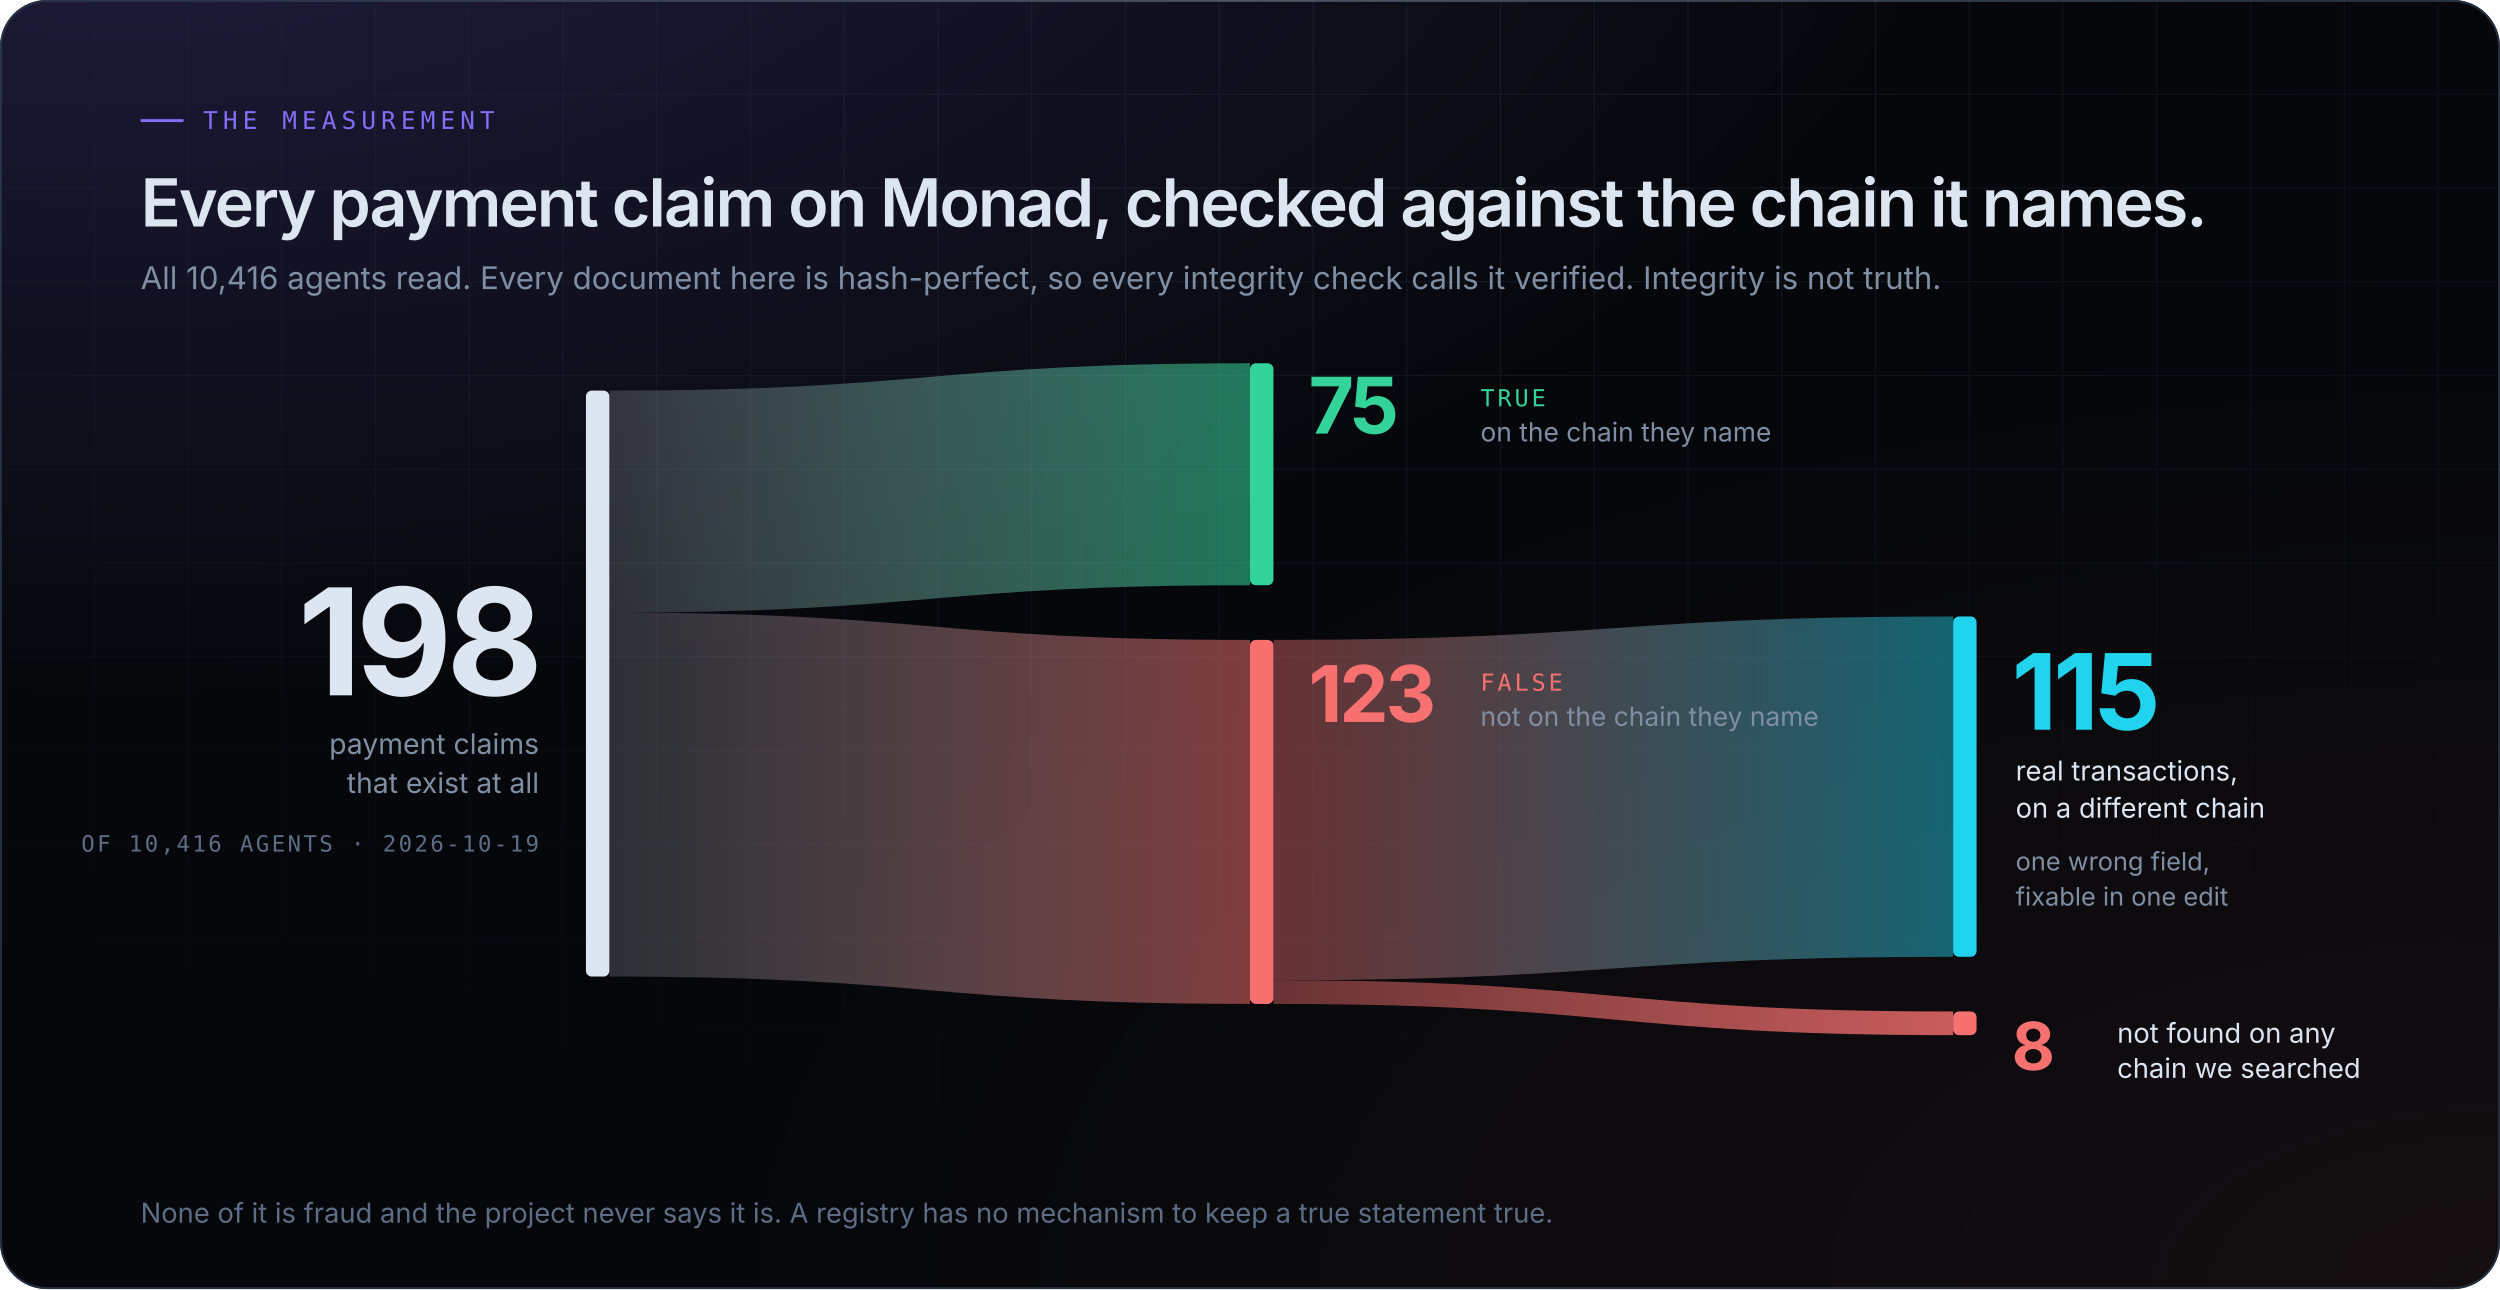
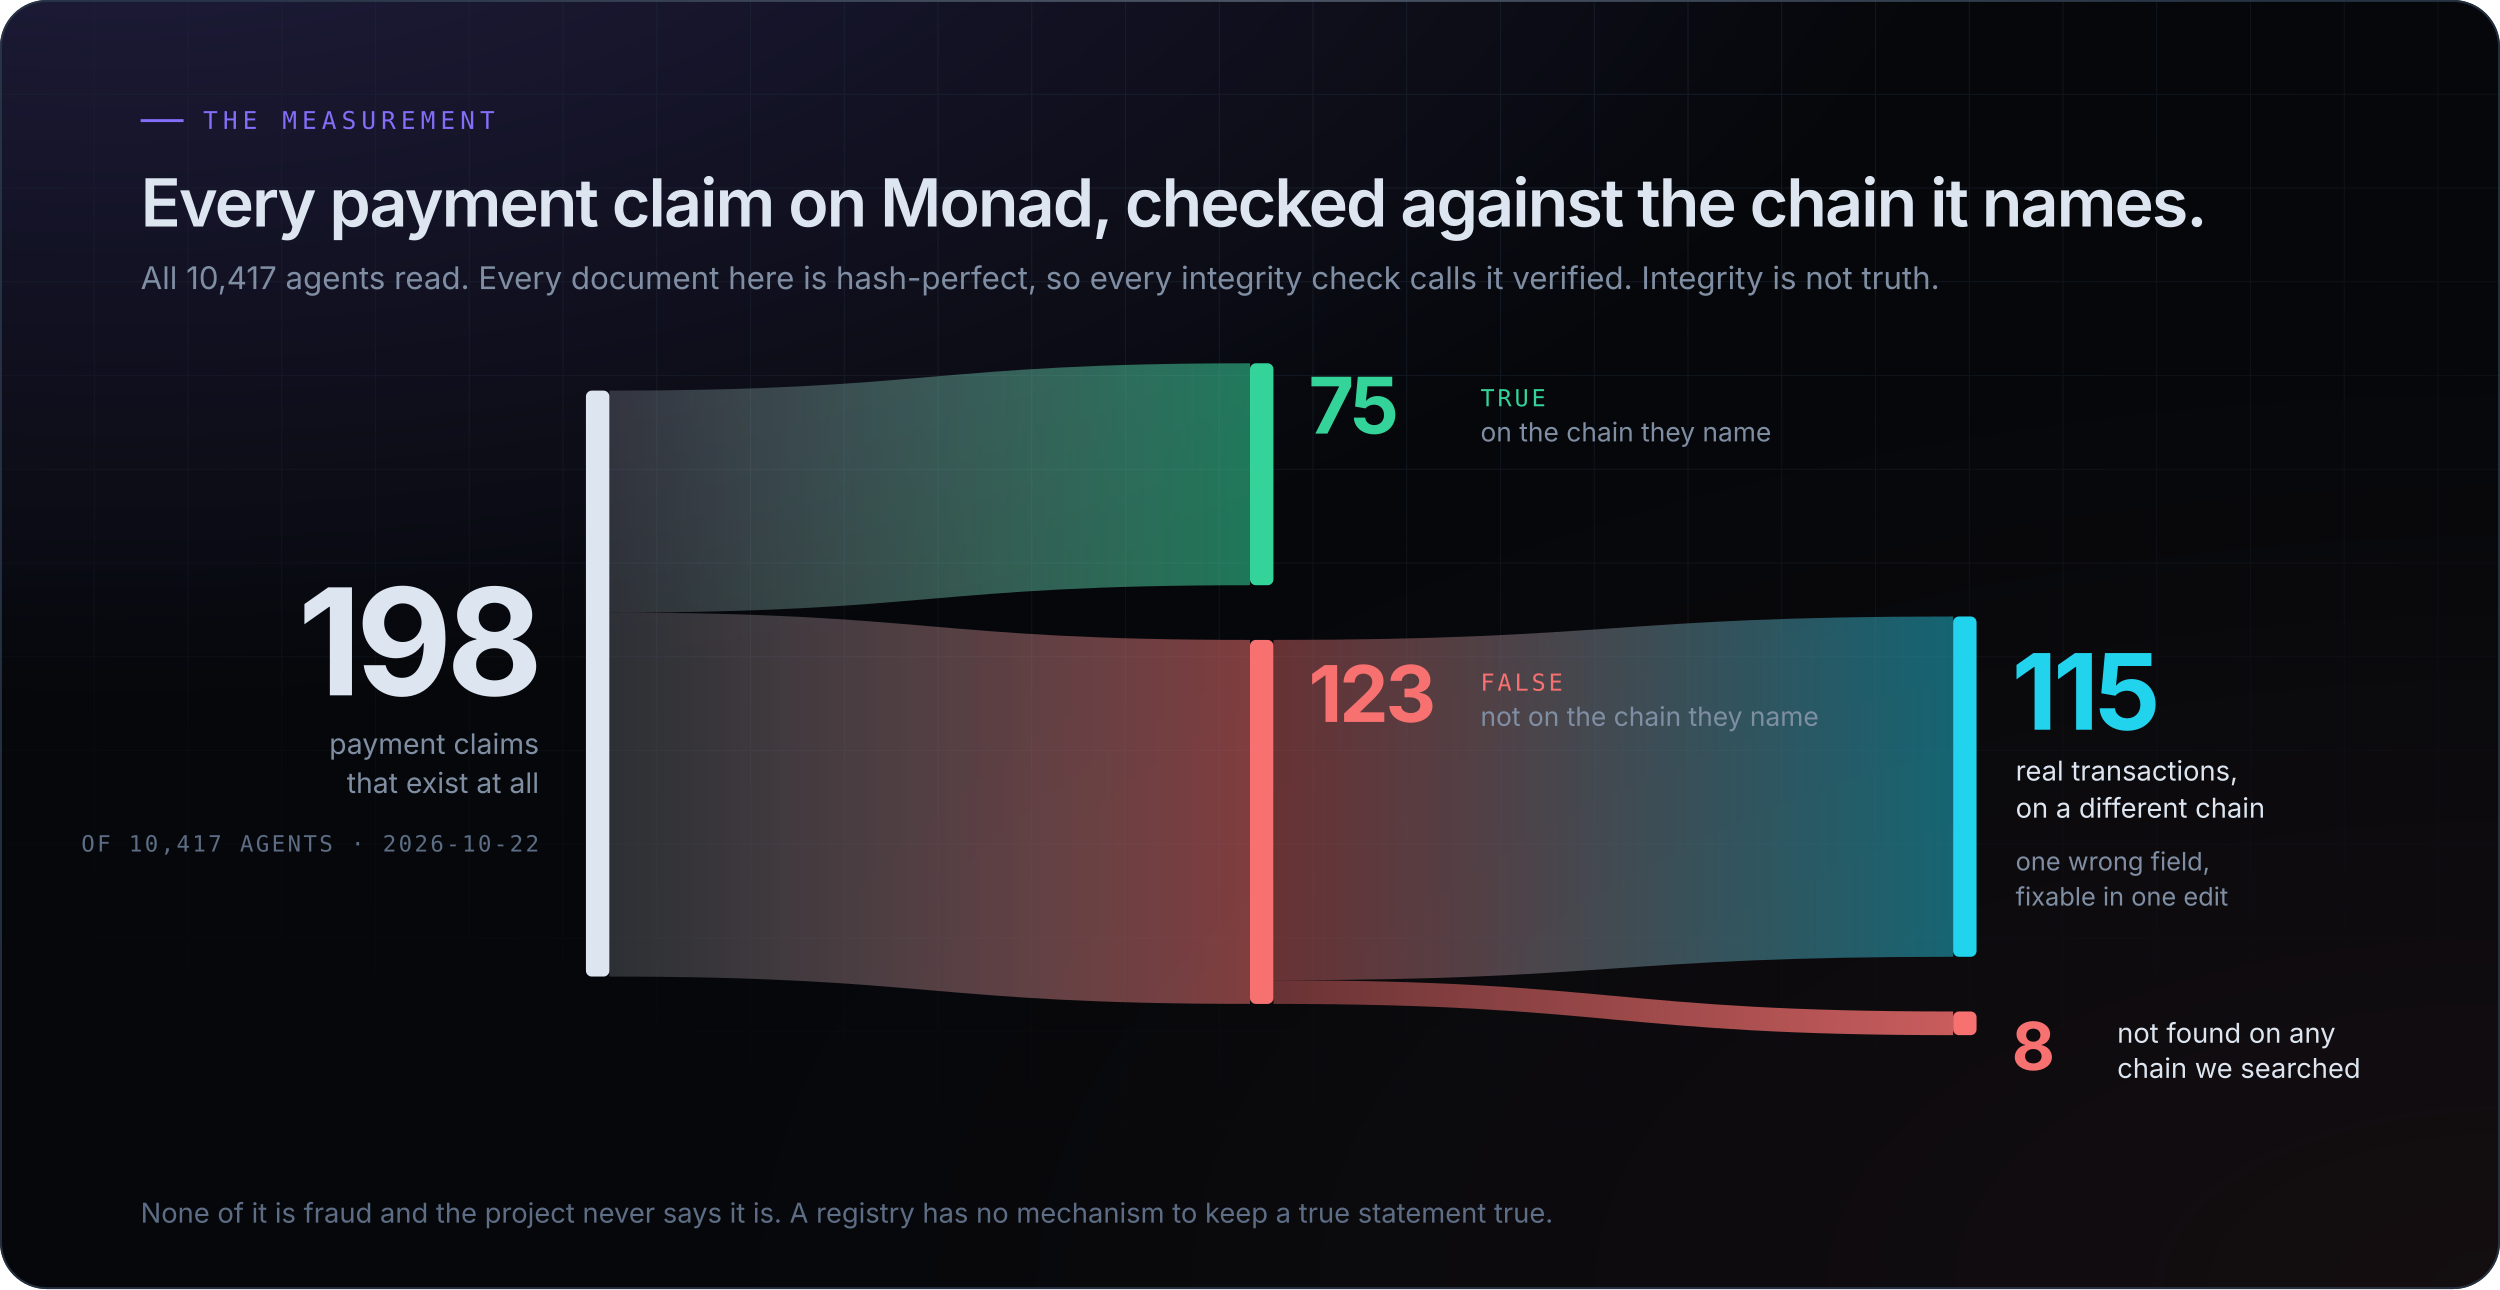
- <svg xmlns="http://www.w3.org/2000/svg" width="1280" height="660" viewBox="0 0 1280 660" role="img" aria-label="198 payment claims (2026-10-19): 75 on the chain they name, 123 not. Of those 123, 115 are real transactions on a different chain and 8 were not found on any chain we searched.">
+ <svg xmlns="http://www.w3.org/2000/svg" width="1280" height="660" viewBox="0 0 1280 660" role="img" aria-label="198 payment claims (2026-10-22): 75 on the chain they name, 123 not. Of those 123, 115 are real transactions on a different chain and 8 were not found on any chain we searched.">
  <style>
.sans{font-family:'Space Grotesk','Inter',-apple-system,BlinkMacSystemFont,'Segoe UI',Helvetica,Arial,sans-serif}
.body{font-family:'Inter',-apple-system,BlinkMacSystemFont,'Segoe UI',Helvetica,Arial,sans-serif}
.mono{font-family:'JetBrains Mono',ui-monospace,SFMono-Regular,Menlo,Consolas,monospace}
.in{animation:in .9s cubic-bezier(.16,1,.3,1) backwards;animation-delay:var(--d,0s)}
@keyframes in{from{opacity:0;transform:translateY(10px)}}
@keyframes spin{to{transform:rotate(360deg)}}

.bd{animation:rv 1.6s cubic-bezier(.16,1,.3,1) backwards}
@keyframes rv{from{clip-path:inset(0 100% 0 0)}to{clip-path:inset(0 0 0 0)}}
.nd{animation:gr .8s cubic-bezier(.16,1,.3,1) backwards}
@keyframes gr{from{transform:scaleY(0)}}
.nd{transform-box:fill-box;transform-origin:center}

@media (prefers-reduced-motion:reduce){
  *{animation:none!important}
  .rm-hide{opacity:0!important}
}
</style>
  <defs>
    <radialGradient id="g0" cx="0.05" cy="-0.2" r=".75">
      <stop offset="0" stop-color="#836ef9" stop-opacity="0.240" />
      <stop offset="1" stop-color="#836ef9" stop-opacity="0" />
    </radialGradient>
    <radialGradient id="g1" cx="1.0" cy="1.0" r=".75">
      <stop offset="0" stop-color="#f87171" stop-opacity="0.060" />
      <stop offset="1" stop-color="#f87171" stop-opacity="0" />
    </radialGradient>
    <pattern id="grid" width="48" height="48" patternUnits="userSpaceOnUse">
      <path d="M48 0H0V48" fill="none" stroke="#1d2836" stroke-width="1" />
    </pattern>
    <radialGradient id="gridmask-g" cx=".5" cy="0" r=".9">
      <stop offset=".2" stop-color="#fff" stop-opacity="0.55" />
      <stop offset="1" stop-color="#fff" stop-opacity="0" />
    </radialGradient>
    <mask id="gridmask">
      <rect width="1280" height="660" fill="url(#gridmask-g)" />
    </mask>
    <linearGradient id="edge" x1="0" x2="1">
      <stop offset="0" stop-color="#ffffff" stop-opacity="0" />
      <stop offset=".5" stop-color="#ffffff" stop-opacity="0.16" />
      <stop offset="1" stop-color="#ffffff" stop-opacity="0" />
    </linearGradient>
    <clipPath id="frame">
      <rect width="1280" height="660" rx="24" />
    </clipPath>
  </defs>
  <rect width="1280" height="660" rx="24" fill="#05070a" />
  <g clip-path="url(#frame)">
    <rect width="1280" height="660" rx="24" fill="url(#g0)" />
    <rect width="1280" height="660" rx="24" fill="url(#g1)" />
    <rect width="1280" height="660" fill="url(#grid)" mask="url(#gridmask)" />
  </g>
  <rect x=".5" y=".5" width="1279" height="659" rx="23.5" fill="none" stroke="#2b3a4d" stroke-opacity=".8" />
  <rect x="120" y="0" width="1040" height="1" fill="url(#edge)" />
  <defs>
    <linearGradient id="b-true" x1="0" x2="1">
      <stop offset="0" stop-color="#dce5f0" stop-opacity=".18" />
      <stop offset="1" stop-color="#34d399" stop-opacity=".55" />
    </linearGradient>
    <linearGradient id="b-false" x1="0" x2="1">
      <stop offset="0" stop-color="#dce5f0" stop-opacity=".18" />
      <stop offset="1" stop-color="#f87171" stop-opacity=".5" />
    </linearGradient>
    <linearGradient id="b-else" x1="0" x2="1">
      <stop offset="0" stop-color="#f87171" stop-opacity=".4" />
      <stop offset="1" stop-color="#22d3ee" stop-opacity=".45" />
    </linearGradient>
    <linearGradient id="b-none" x1="0" x2="1">
      <stop offset="0" stop-color="#f87171" stop-opacity=".4" />
      <stop offset="1" stop-color="#f87171" stop-opacity=".8" />
    </linearGradient>
  </defs>
  <g class="in" style="--d:0s">
    <rect x="72" y="61" width="22" height="1.5" fill="#836ef9" />
    <text x="104" y="66" class="mono" font-size="12.5" letter-spacing="2.6" fill="#836ef9">THE MEASUREMENT</text>
  </g>
  <text x="72" y="116" class="sans in" style="--d:.1s" font-size="34" font-weight="600" letter-spacing="-1" fill="#dce5f0">Every payment claim on Monad, checked against the chain it names.</text>
-   <text x="72" y="148" class="body in" style="--d:.2s" font-size="16" fill="#7f8ea3">All 10,416 agents read. Every document here is hash-perfect, so every integrity check calls it verified. Integrity is not truth.</text>
+   <text x="72" y="148" class="body in" style="--d:.2s" font-size="16" fill="#7f8ea3">All 10,417 agents read. Every document here is hash-perfect, so every integrity check calls it verified. Integrity is not truth.</text>
  <g class="bd" style="animation-delay:.4s">
    <path d="M312 200 C476.0 200 476.0 186 640 186 L640 299.636 C476.0 299.636 476.0 313.636 312 313.636 Z" fill="url(#b-true)" />
    <path d="M312 313.636 C476.0 313.636 476.0 327.636 640 327.636 L640 514.0 C476.0 514.0 476.0 500.0 312 500.0 Z" fill="url(#b-false)" />
  </g>
  <g class="bd" style="animation-delay:1.1s">
    <path d="M652 327.636 C826.0 327.636 826.0 315.636 1000 315.636 L1000 489.879 C826.0 489.879 826.0 501.879 652 501.879 Z" fill="url(#b-else)" />
    <path d="M652 501.879 C826.0 501.879 826.0 517.879 1000 517.879 L1000 530.0 C826.0 530.0 826.0 514.0 652 514.0 Z" fill="url(#b-none)" />
  </g>
  <rect x="300" y="200" width="12" height="300.0" rx="3" fill="#dce5f0" class="nd" style="animation-delay:.2s" />
  <rect x="640" y="186" width="12" height="113.636" rx="3" fill="#34d399" class="nd" style="animation-delay:.9s" />
  <rect x="640" y="327.636" width="12" height="186.364" rx="3" fill="#f87171" class="nd" style="animation-delay:.9s" />
  <rect x="1000" y="315.636" width="12" height="174.242" rx="3" fill="#22d3ee" class="nd" style="animation-delay:1.6s" />
  <rect x="1000" y="517.879" width="12" height="12.121" rx="3" fill="#f87171" class="nd" style="animation-delay:1.6s" />
  <g class="in" style="--d:.3s">
    <text x="278" y="356.0" text-anchor="end" class="sans" font-size="76" font-weight="700" letter-spacing="-3" fill="#dce5f0">198</text>
    <text x="276" y="386.0" text-anchor="end" class="body" font-size="14.5" fill="#7f8ea3">payment claims</text>
    <text x="276" y="406.0" text-anchor="end" class="body" font-size="14.5" fill="#7f8ea3">that exist at all</text>
-     <text x="276" y="436.0" text-anchor="end" class="mono" font-size="11.5" letter-spacing="1.2" fill="#5d6d85">OF 10,416 AGENTS · 2026-10-19</text>
+     <text x="276" y="436.0" text-anchor="end" class="mono" font-size="11.5" letter-spacing="1.2" fill="#5d6d85">OF 10,417 AGENTS · 2026-10-22</text>
  </g>
  <g class="in" style="--d:1s">
    <text x="670" y="222" class="sans" font-size="40" font-weight="700" letter-spacing="-1.5" fill="#34d399">75</text>
    <text x="758" y="208" class="mono" font-size="12" letter-spacing="1.5" fill="#34d399">TRUE</text>
    <text x="758" y="226" class="body" font-size="13.5" fill="#7f8ea3">on the chain they name</text>
    <text x="670" y="369.636" class="sans" font-size="40" font-weight="700" letter-spacing="-1.5" fill="#f87171">123</text>
    <text x="758" y="353.636" class="mono" font-size="12" letter-spacing="1.5" fill="#f87171">FALSE</text>
    <text x="758" y="371.636" class="body" font-size="13.5" fill="#7f8ea3">not on the chain they name</text>
  </g>
  <g class="in" style="--d:1.7s">
    <text x="1030" y="373.636" class="sans" font-size="54" font-weight="700" letter-spacing="-2" fill="#22d3ee">115</text>
    <text x="1032" y="399.636" class="body" font-size="14" fill="#dce5f0">real transactions,</text>
    <text x="1032" y="418.636" class="body" font-size="14" fill="#dce5f0">on a different chain</text>
    <text x="1032" y="445.636" class="body" font-size="13" fill="#7f8ea3">one wrong field,</text>
    <text x="1032" y="463.636" class="body" font-size="13" fill="#7f8ea3">fixable in one edit</text>
    <text x="1030" y="547.879" class="sans" font-size="34" font-weight="700" letter-spacing="-1" fill="#f87171">8</text>
    <text x="1084" y="533.879" class="body" font-size="14" fill="#dce5f0">not found on any</text>
    <text x="1084" y="551.879" class="body" font-size="14" fill="#dce5f0">chain we searched</text>
  </g>
  <text x="72" y="626" class="body in" style="--d:2s" font-size="14" fill="#5d6d85">None of it is fraud and the project never says it is. A registry has no mechanism to keep a true statement true.</text>
</svg>
